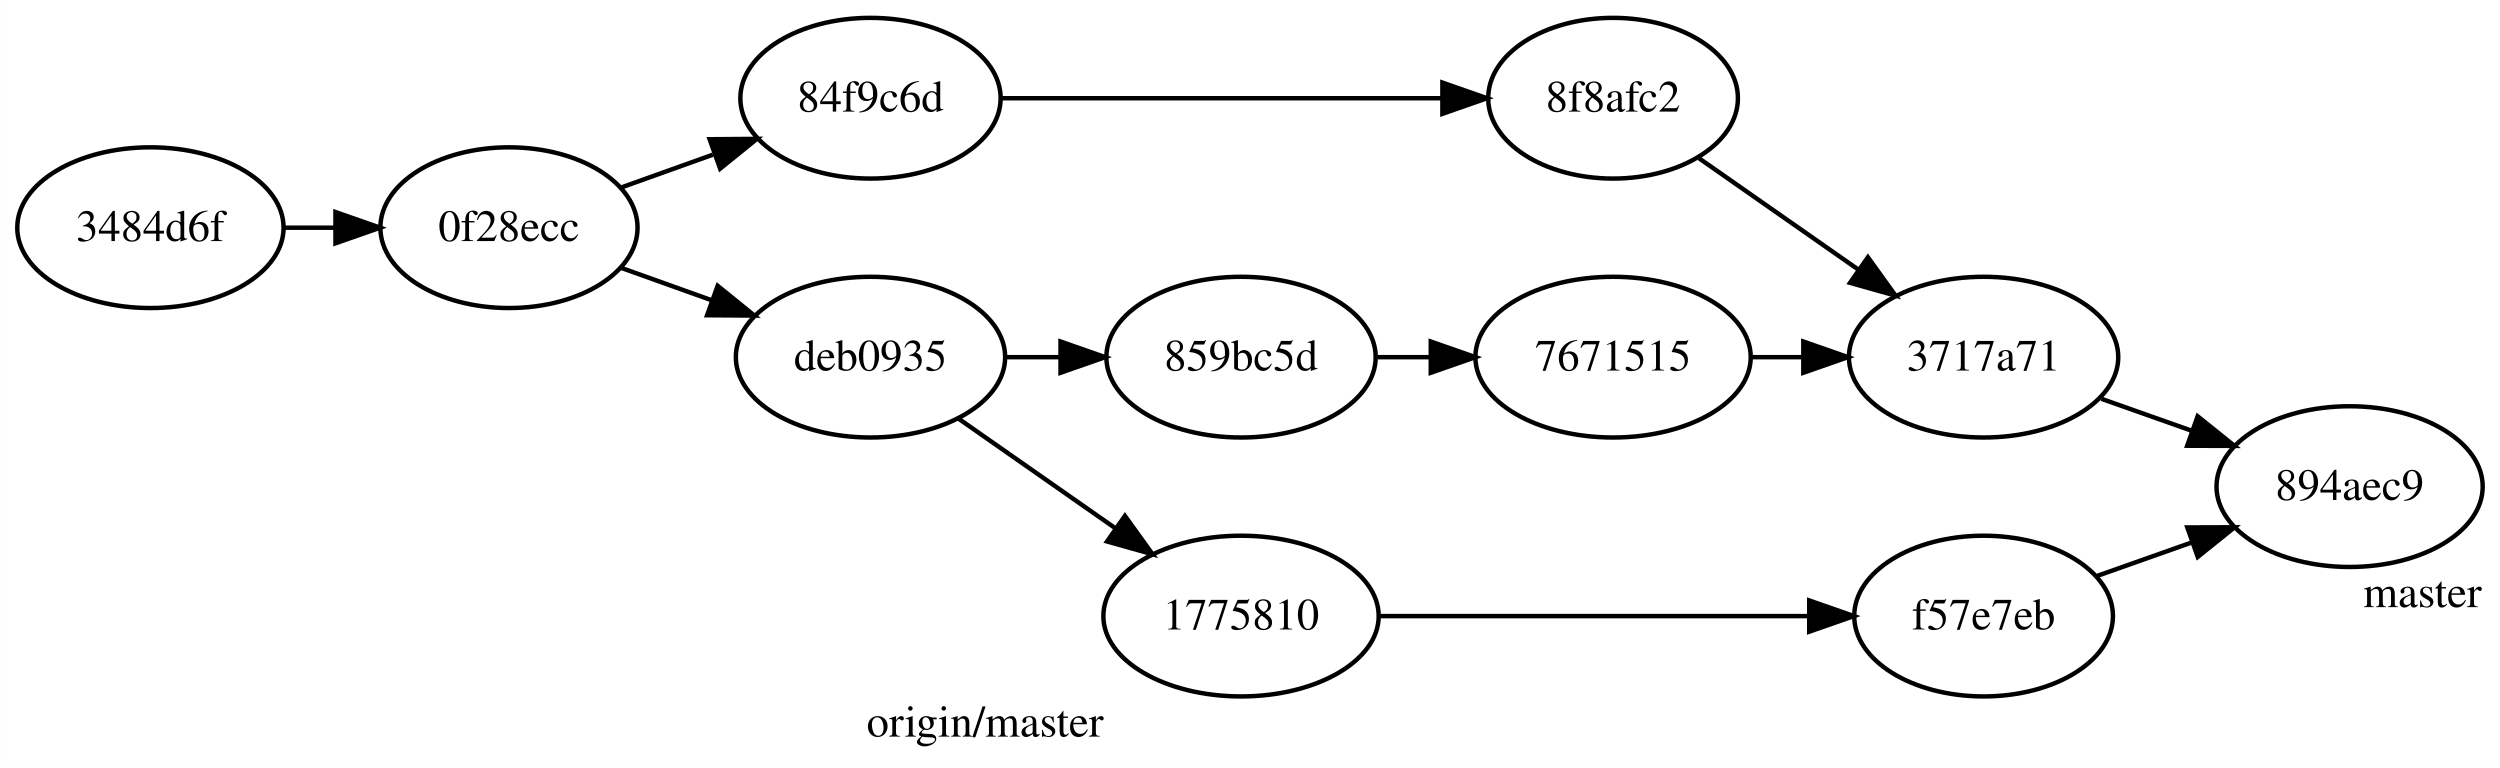
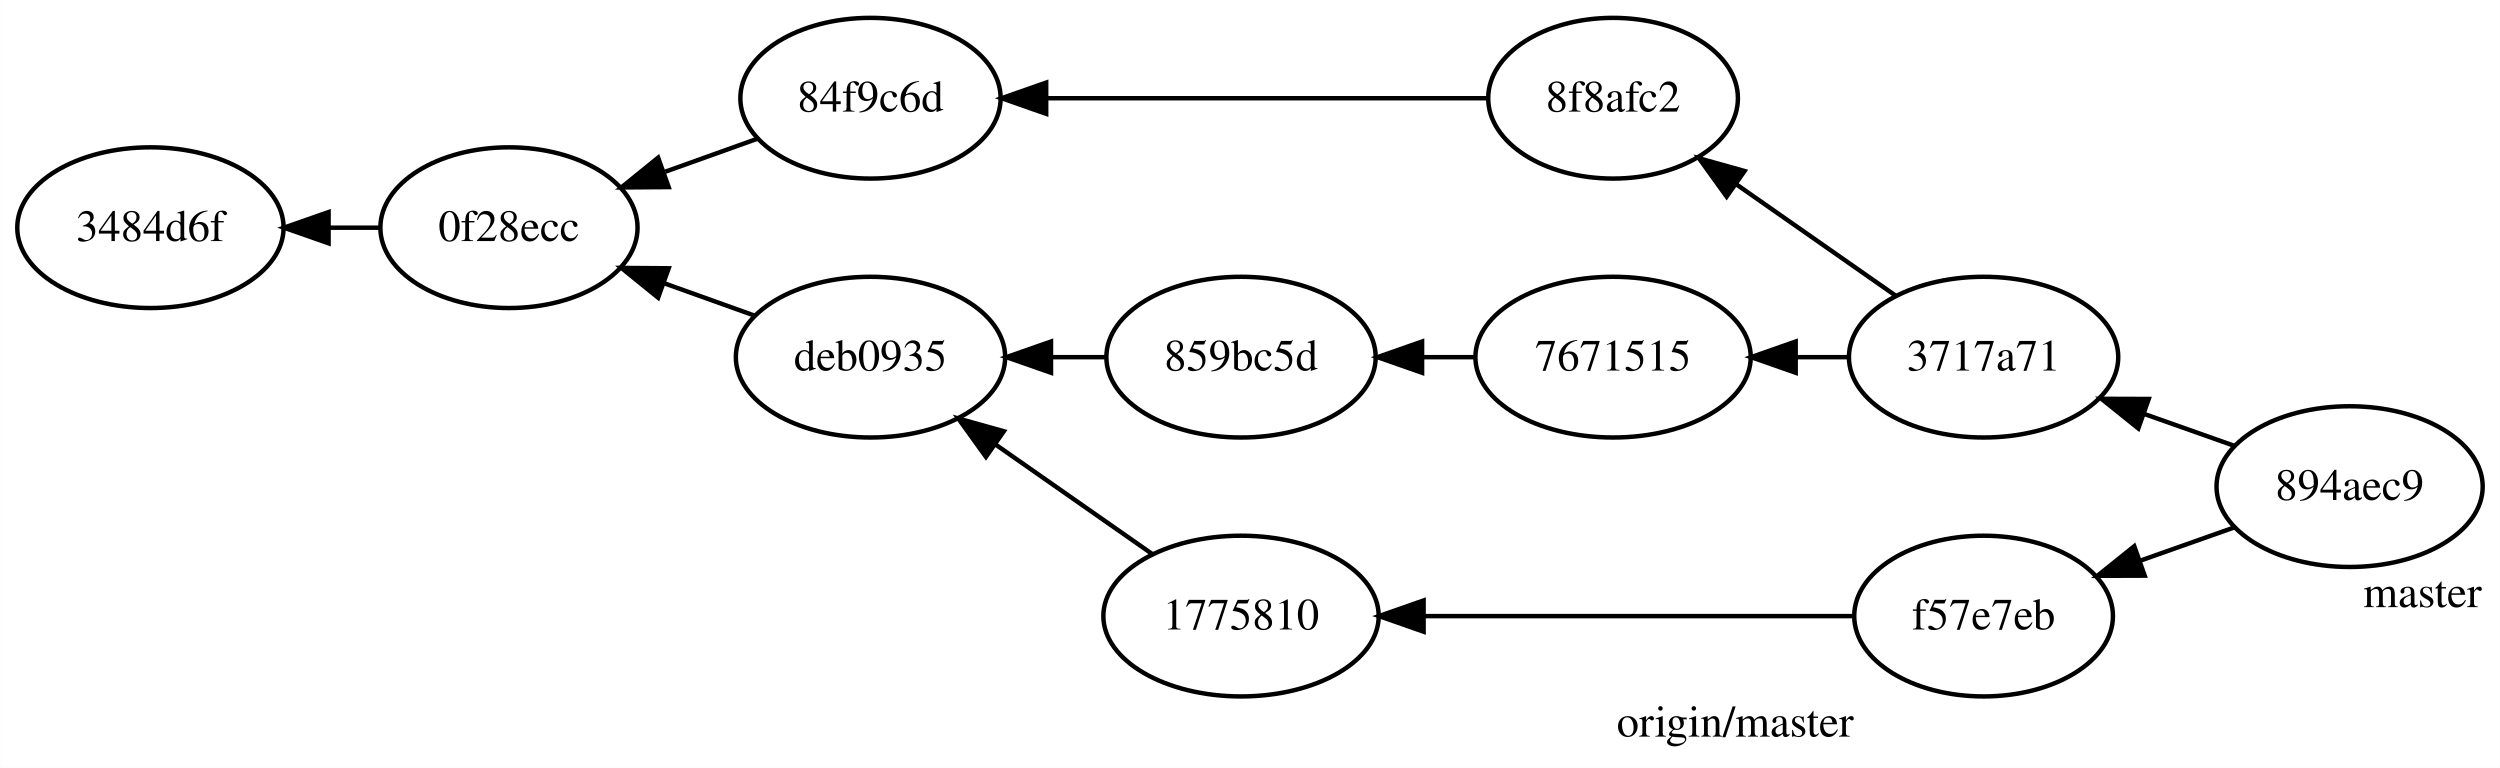
<svg xmlns="http://www.w3.org/2000/svg" width="560pt" height="172pt" viewBox="0.00 0.00 559.94 172.00">
  <g id="graph0" class="graph" transform="scale(1 1) rotate(0) translate(4 168)">
    <polygon fill="#ffffff" stroke="transparent" points="-4,4 -4,-168 555.938,-168 555.938,4 -4,4" />
    <g id="node1" class="node">
      <ellipse fill="none" stroke="#000000" cx="29.663" cy="-117" rx="29.828" ry="18" />
      <text text-anchor="middle" x="29.663" y="-114" font-family="Times,serif" font-size="10.00" fill="#000000">3484d6f</text>
    </g>
    <g id="node2" class="node">
      <ellipse fill="none" stroke="#000000" cx="109.978" cy="-117" rx="28.803" ry="18" />
      <text text-anchor="middle" x="109.978" y="-114" font-family="Times,serif" font-size="10.00" fill="#000000">0f28ecc</text>
    </g>
    <g id="edge1" class="edge">
-       <path fill="none" stroke="#000000" d="M59.57,-117C63.313,-117 67.184,-117 71.04,-117" />
-       <polygon fill="#000000" stroke="#000000" points="71.114,-120.5 81.114,-117 71.114,-113.5 71.114,-120.5" />
+       <path fill="none" stroke="#000000" d="M69.679,-117C73.536,-117 77.395,-117 81.114,-117" />
+       <polygon fill="#000000" stroke="#000000" points="69.57,-113.5 59.57,-117 69.57,-120.5 69.57,-113.5" />
    </g>
    <g id="node3" class="node">
      <ellipse fill="none" stroke="#000000" cx="190.96" cy="-146" rx="29.153" ry="18" />
      <text text-anchor="middle" x="190.96" y="-143" font-family="Times,serif" font-size="10.00" fill="#000000">84f9c6d</text>
    </g>
    <g id="edge2" class="edge">
-       <path fill="none" stroke="#000000" d="M135.157,-126.017C141.646,-128.34 148.75,-130.884 155.65,-133.355" />
-       <polygon fill="#000000" stroke="#000000" points="154.923,-136.812 165.518,-136.889 157.283,-130.222 154.923,-136.812" />
+       <path fill="none" stroke="#000000" d="M145.009,-129.545C151.903,-132.013 159.012,-134.559 165.518,-136.889" />
+       <polygon fill="#000000" stroke="#000000" points="145.752,-126.093 135.157,-126.017 143.392,-132.683 145.752,-126.093" />
    </g>
    <g id="node5" class="node">
      <ellipse fill="none" stroke="#000000" cx="190.96" cy="-88" rx="30.163" ry="18" />
      <text text-anchor="middle" x="190.96" y="-85" font-family="Times,serif" font-size="10.00" fill="#000000">deb0935</text>
    </g>
    <g id="edge6" class="edge">
-       <path fill="none" stroke="#000000" d="M135.157,-107.983C141.521,-105.704 148.477,-103.213 155.252,-100.787" />
-       <polygon fill="#000000" stroke="#000000" points="156.723,-103.978 164.958,-97.312 154.363,-97.388 156.723,-103.978" />
+       <path fill="none" stroke="#000000" d="M144.815,-104.525C151.572,-102.105 158.544,-99.608 164.958,-97.312" />
+       <polygon fill="#000000" stroke="#000000" points="143.392,-101.317 135.157,-107.983 145.752,-107.907 143.392,-101.317" />
    </g>
    <g id="node4" class="node">
      <ellipse fill="none" stroke="#000000" cx="357.296" cy="-146" rx="27.968" ry="18" />
      <text text-anchor="middle" x="357.296" y="-143" font-family="Times,serif" font-size="10.00" fill="#000000">8f8afc2</text>
    </g>
    <g id="edge3" class="edge">
-       <path fill="none" stroke="#000000" d="M220.315,-146C247.763,-146 288.915,-146 318.948,-146" />
-       <polygon fill="#000000" stroke="#000000" points="319.067,-149.5 329.067,-146 319.067,-142.5 319.067,-149.5" />
+       <path fill="none" stroke="#000000" d="M230.554,-146C260.889,-146 302.001,-146 329.067,-146" />
+       <polygon fill="#000000" stroke="#000000" points="230.315,-142.5 220.315,-146 230.315,-149.5 230.315,-142.5" />
    </g>
    <g id="node8" class="node">
      <ellipse fill="none" stroke="#000000" cx="440.295" cy="-88" rx="30.163" ry="18" />
      <text text-anchor="middle" x="440.295" y="-85" font-family="Times,serif" font-size="10.00" fill="#000000">3717a71</text>
    </g>
    <g id="edge4" class="edge">
-       <path fill="none" stroke="#000000" d="M376.546,-132.548C387.182,-125.116 400.586,-115.749 412.355,-107.525" />
-       <polygon fill="#000000" stroke="#000000" points="414.381,-110.379 420.573,-101.782 410.371,-104.641 414.381,-110.379" />
+       <path fill="none" stroke="#000000" d="M385.059,-126.599C396.697,-118.466 409.961,-109.198 420.573,-101.782" />
+       <polygon fill="#000000" stroke="#000000" points="382.738,-123.951 376.546,-132.548 386.748,-129.689 382.738,-123.951" />
    </g>
    <g id="node6" class="node">
      <ellipse fill="none" stroke="#000000" cx="273.959" cy="-88" rx="30.163" ry="18" />
      <text text-anchor="middle" x="273.959" y="-85" font-family="Times,serif" font-size="10.00" fill="#000000">859bc5d</text>
    </g>
    <g id="edge7" class="edge">
-       <path fill="none" stroke="#000000" d="M221.395,-88C225.342,-88 229.433,-88 233.511,-88" />
-       <polygon fill="#000000" stroke="#000000" points="233.529,-91.5 243.529,-88 233.529,-84.5 233.529,-91.5" />
+       <path fill="none" stroke="#000000" d="M231.413,-88C235.491,-88 239.582,-88 243.529,-88" />
+       <polygon fill="#000000" stroke="#000000" points="231.395,-84.5 221.395,-88 231.395,-91.5 231.395,-84.5" />
    </g>
    <g id="node9" class="node">
      <ellipse fill="none" stroke="#000000" cx="273.959" cy="-30" rx="30.837" ry="18" />
      <text text-anchor="middle" x="273.959" y="-27" font-family="Times,serif" font-size="10.00" fill="#000000">1775810</text>
-       <text text-anchor="middle" x="216.631" y="-3" font-family="Times,serif" font-size="10.00" fill="#000000">origin/master</text>
    </g>
    <g id="edge10" class="edge">
-       <path fill="none" stroke="#000000" d="M210.63,-74.255C221.097,-66.941 234.154,-57.816 245.688,-49.756" />
-       <polygon fill="#000000" stroke="#000000" points="247.951,-52.444 254.143,-43.847 243.942,-46.707 247.951,-52.444" />
+       <path fill="none" stroke="#000000" d="M219.071,-68.356C230.591,-60.306 243.653,-51.179 254.143,-43.847" />
+       <polygon fill="#000000" stroke="#000000" points="216.822,-65.658 210.63,-74.255 220.832,-71.396 216.822,-65.658" />
    </g>
    <g id="node7" class="node">
      <ellipse fill="none" stroke="#000000" cx="357.296" cy="-88" rx="30.837" ry="18" />
      <text text-anchor="middle" x="357.296" y="-85" font-family="Times,serif" font-size="10.00" fill="#000000">7671515</text>
    </g>
    <g id="edge8" class="edge">
-       <path fill="none" stroke="#000000" d="M304.518,-88C308.318,-88 312.252,-88 316.179,-88" />
-       <polygon fill="#000000" stroke="#000000" points="316.462,-91.5 326.462,-88 316.462,-84.5 316.462,-91.5" />
+       <path fill="none" stroke="#000000" d="M314.793,-88C318.719,-88 322.656,-88 326.462,-88" />
+       <polygon fill="#000000" stroke="#000000" points="314.518,-84.5 304.518,-88 314.518,-91.5 314.518,-84.5" />
    </g>
    <g id="edge9" class="edge">
-       <path fill="none" stroke="#000000" d="M388.202,-88C391.972,-88 395.868,-88 399.753,-88" />
-       <polygon fill="#000000" stroke="#000000" points="399.916,-91.5 409.916,-88 399.916,-84.5 399.916,-91.5" />
+       <path fill="none" stroke="#000000" d="M398.381,-88C402.267,-88 406.157,-88 409.916,-88" />
+       <polygon fill="#000000" stroke="#000000" points="398.202,-84.5 388.202,-88 398.202,-91.5 398.202,-84.5" />
    </g>
    <g id="node11" class="node">
      <ellipse fill="none" stroke="#000000" cx="522.282" cy="-59" rx="29.813" ry="18" />
      <text text-anchor="middle" x="522.282" y="-56" font-family="Times,serif" font-size="10.00" fill="#000000">894aec9</text>
      <text text-anchor="middle" x="538.611" y="-32" font-family="Times,serif" font-size="10.00" fill="#000000">master</text>
    </g>
    <g id="edge5" class="edge">
-       <path fill="none" stroke="#000000" d="M466.688,-78.665C473.104,-76.395 480.069,-73.931 486.829,-71.54" />
-       <polygon fill="#000000" stroke="#000000" points="488.239,-74.754 496.499,-68.12 485.904,-68.155 488.239,-74.754" />
+       <path fill="none" stroke="#000000" d="M476.393,-75.232C483.165,-72.836 490.119,-70.377 496.499,-68.12" />
+       <polygon fill="#000000" stroke="#000000" points="474.948,-72.03 466.688,-78.665 477.282,-78.629 474.948,-72.03" />
    </g>
    <g id="node10" class="node">
      <ellipse fill="none" stroke="#000000" cx="440.295" cy="-30" rx="28.977" ry="18" />
      <text text-anchor="middle" x="440.295" y="-27" font-family="Times,serif" font-size="10.00" fill="#000000">f57e7eb</text>
+       <text text-anchor="middle" x="384.646" y="-3" font-family="Times,serif" font-size="10.00" fill="#000000">origin/master</text>
    </g>
    <g id="edge11" class="edge">
-       <path fill="none" stroke="#000000" d="M304.856,-30C331.967,-30 371.54,-30 400.916,-30" />
-       <polygon fill="#000000" stroke="#000000" points="401.235,-33.5 411.235,-30 401.235,-26.5 401.235,-33.5" />
+       <path fill="none" stroke="#000000" d="M314.974,-30C344.849,-30 384.589,-30 411.235,-30" />
+       <polygon fill="#000000" stroke="#000000" points="314.856,-26.5 304.856,-30 314.856,-33.5 314.856,-26.5" />
    </g>
    <g id="edge12" class="edge">
-       <path fill="none" stroke="#000000" d="M465.787,-39.017C472.509,-41.395 479.883,-44.003 487.021,-46.528" />
-       <polygon fill="#000000" stroke="#000000" points="485.929,-49.854 496.524,-49.889 488.263,-43.255 485.929,-49.854" />
+       <path fill="none" stroke="#000000" d="M475.274,-42.373C482.405,-44.895 489.785,-47.505 496.524,-49.889" />
+       <polygon fill="#000000" stroke="#000000" points="476.382,-39.052 465.787,-39.017 474.047,-45.651 476.382,-39.052" />
    </g>
  </g>
</svg>
